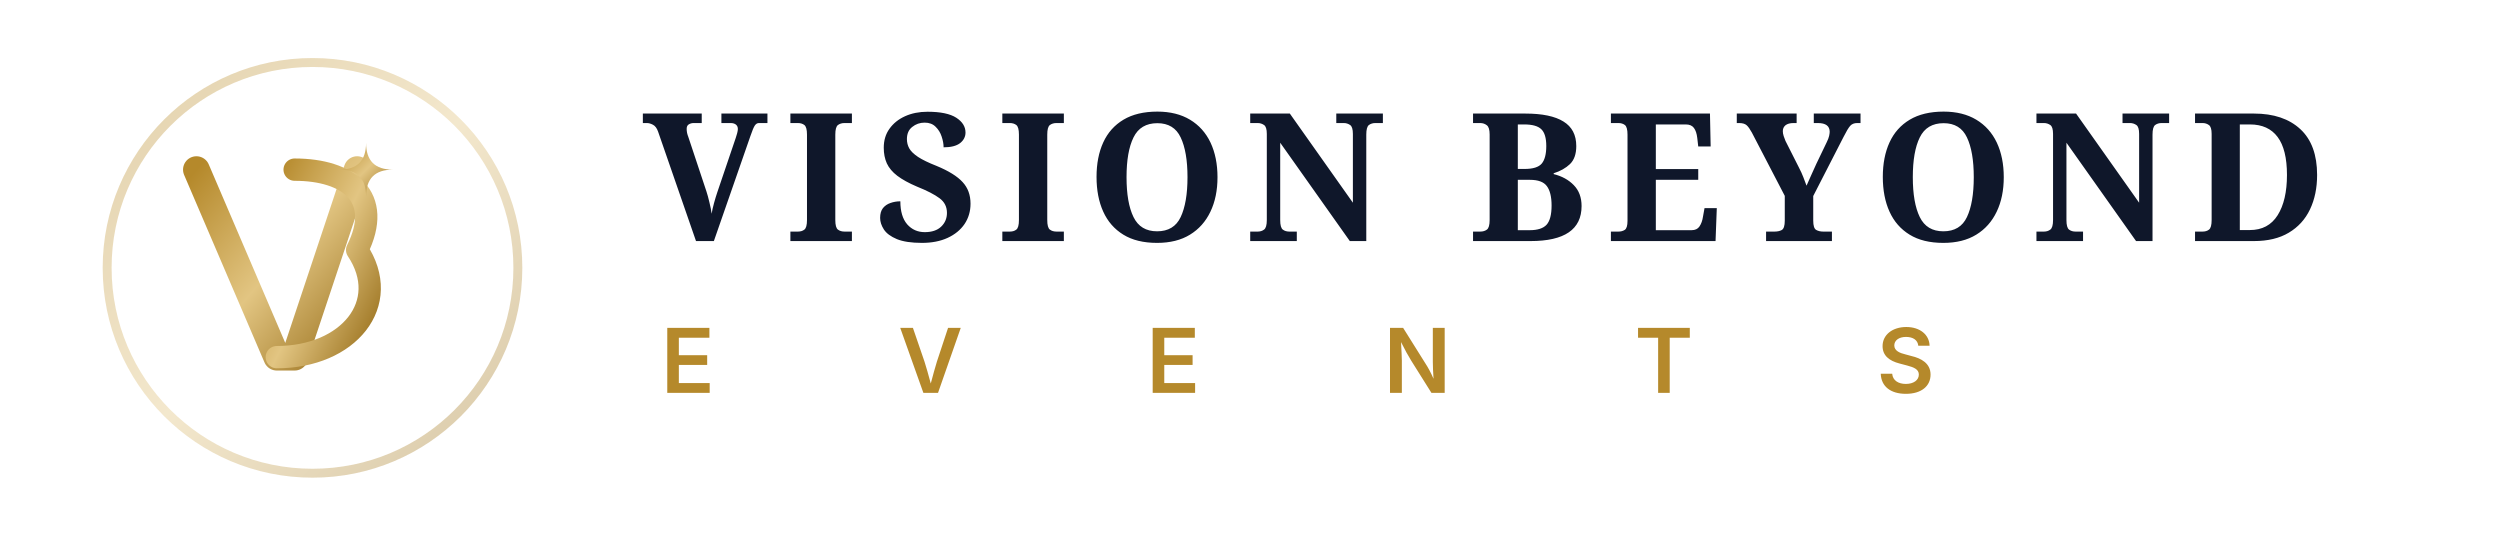
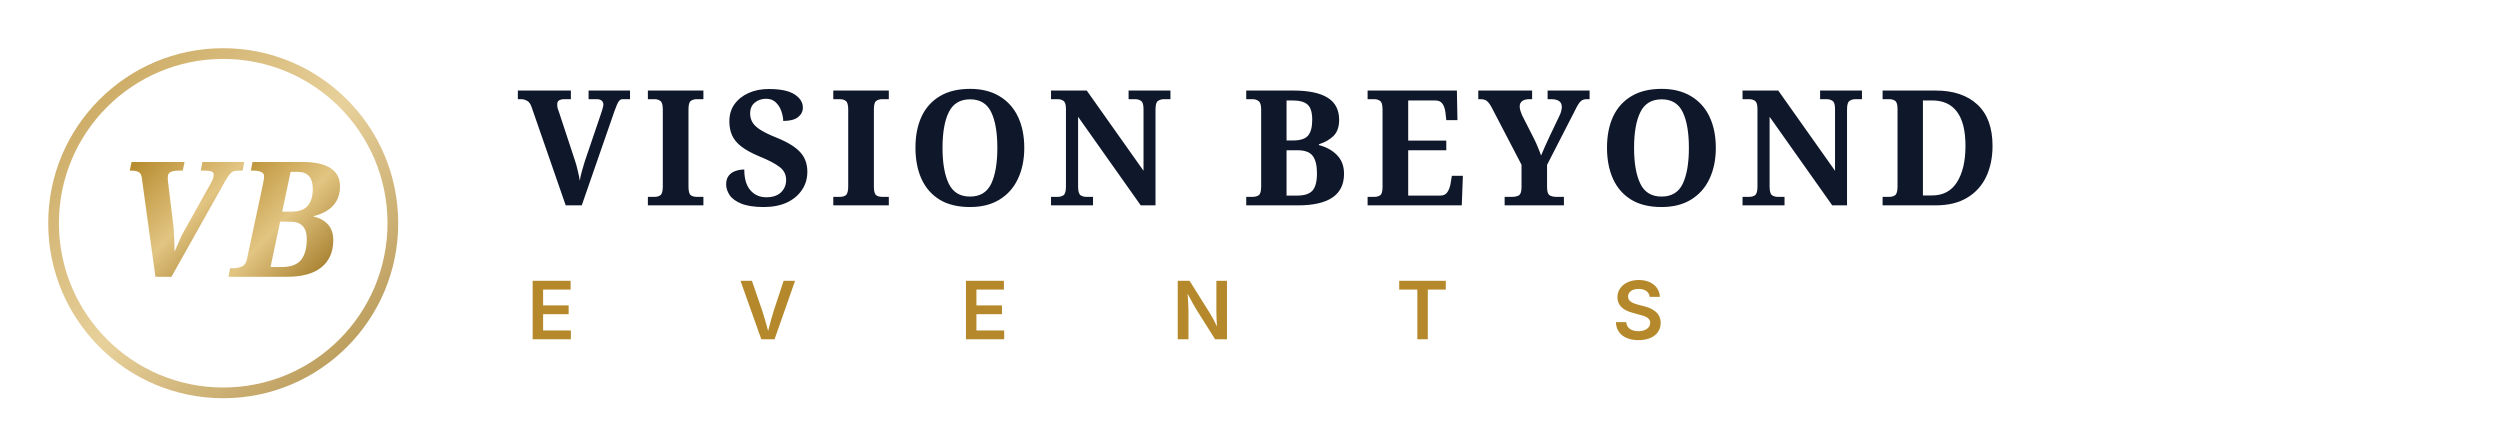
- <svg xmlns="http://www.w3.org/2000/svg" viewBox="0 0 280 60" width="280" height="60">
+ <svg xmlns="http://www.w3.org/2000/svg" viewBox="0 0 280 50" width="280" height="50">
  <defs>
    <linearGradient id="goldGrad" x1="0%" y1="0%" x2="100%" y2="100%">
      <stop offset="0%" stop-color="#b5892b" />
      <stop offset="50%" stop-color="#e2c582" />
      <stop offset="100%" stop-color="#9a711d" />
    </linearGradient>
  </defs>
-   <g transform="translate(10, 5)">
-     <circle cx="25" cy="25" r="23" fill="none" stroke="url(#goldGrad)" stroke-width="1" stroke-opacity="0.4" />
-     <path d="M 12 14 L 21 35 L 23 35 L 30 14" fill="none" stroke="url(#goldGrad)" stroke-width="3" stroke-linecap="round" stroke-linejoin="round" />
-     <path d="M 23 14 C 29 14, 33 17, 30 23 C 34 29, 29 35, 21 35" fill="none" stroke="url(#goldGrad)" stroke-width="2.5" stroke-linecap="round" stroke-linejoin="round" />
-     <line x1="22" y1="23" x2="29" y2="23" stroke="url(#goldGrad)" stroke-width="1.5" />
-     <path d="M 31 11 Q 31 14 34 14 Q 31 14 31 17 Q 31 14 28 14 Q 31 14 31 11 Z" fill="url(#goldGrad)" />
+   <g transform="translate(5, 5)">
+     <circle cx="20" cy="20" r="19" fill="none" stroke="url(#goldGrad)" stroke-width="1.2" stroke-opacity="0.8" />
+     <text x="8" y="26" font-family="'Playfair Display', 'Didot', 'Georgia', serif" font-size="18" font-weight="600" font-style="italic" fill="url(#goldGrad)">V</text>
+     <text x="21" y="26" font-family="'Playfair Display', 'Didot', 'Georgia', serif" font-size="18" font-weight="600" font-style="italic" fill="url(#goldGrad)">B</text>
  </g>
-   <g transform="translate(72, 0)">
-     <text x="0" y="27" font-family="'Playfair Display', 'Didot', 'Georgia', serif" font-size="20" font-weight="700" fill="#0f172a" letter-spacing="2">VISION BEYOND</text>
-     <text x="2" y="44" font-family="'Montserrat', 'Inter', 'Helvetica', sans-serif" font-size="10" font-weight="600" fill="#b5892b" letter-spacing="9">E V E N T S</text>
+   <g transform="translate(58, 0)">
+     <text x="0" y="23" font-family="'Playfair Display', 'Didot', 'Georgia', serif" font-size="18" font-weight="700" fill="#0f172a" letter-spacing="1.5">VISION BEYOND</text>
+     <text x="1" y="38" font-family="'Montserrat', 'Inter', 'Helvetica', sans-serif" font-size="9" font-weight="600" fill="#b5892b" letter-spacing="8">E V E N T S</text>
  </g>
</svg>
